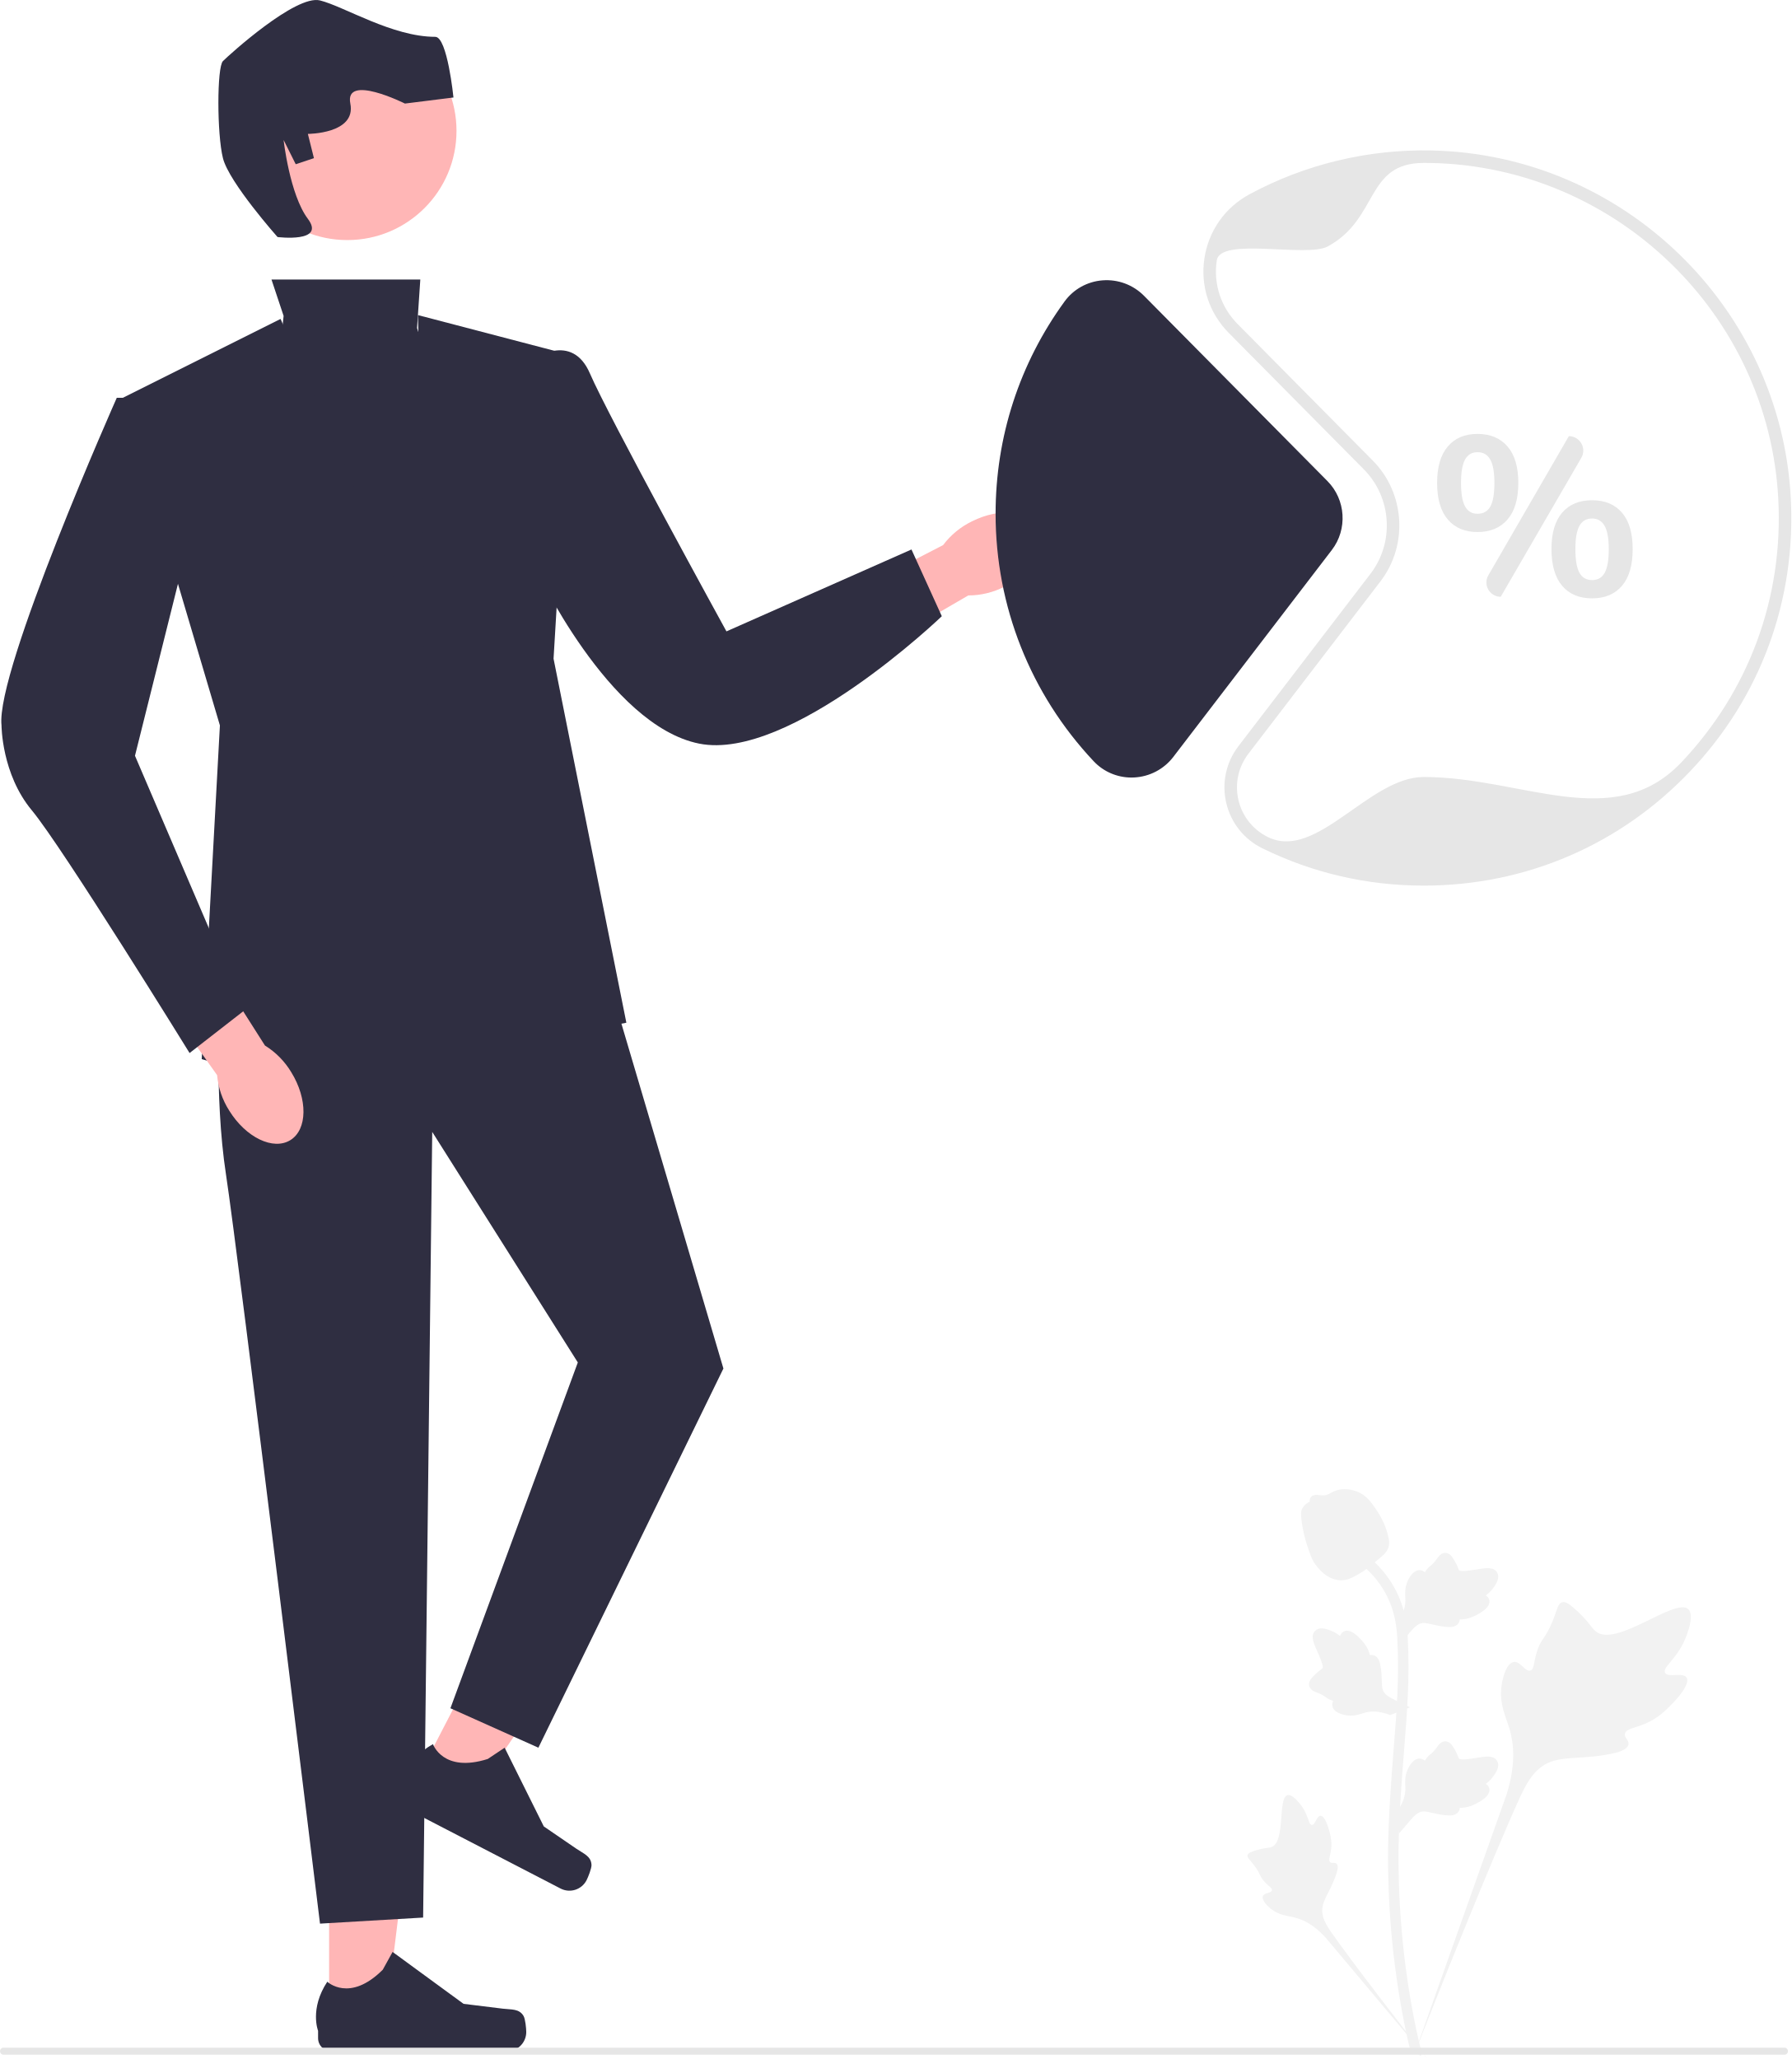
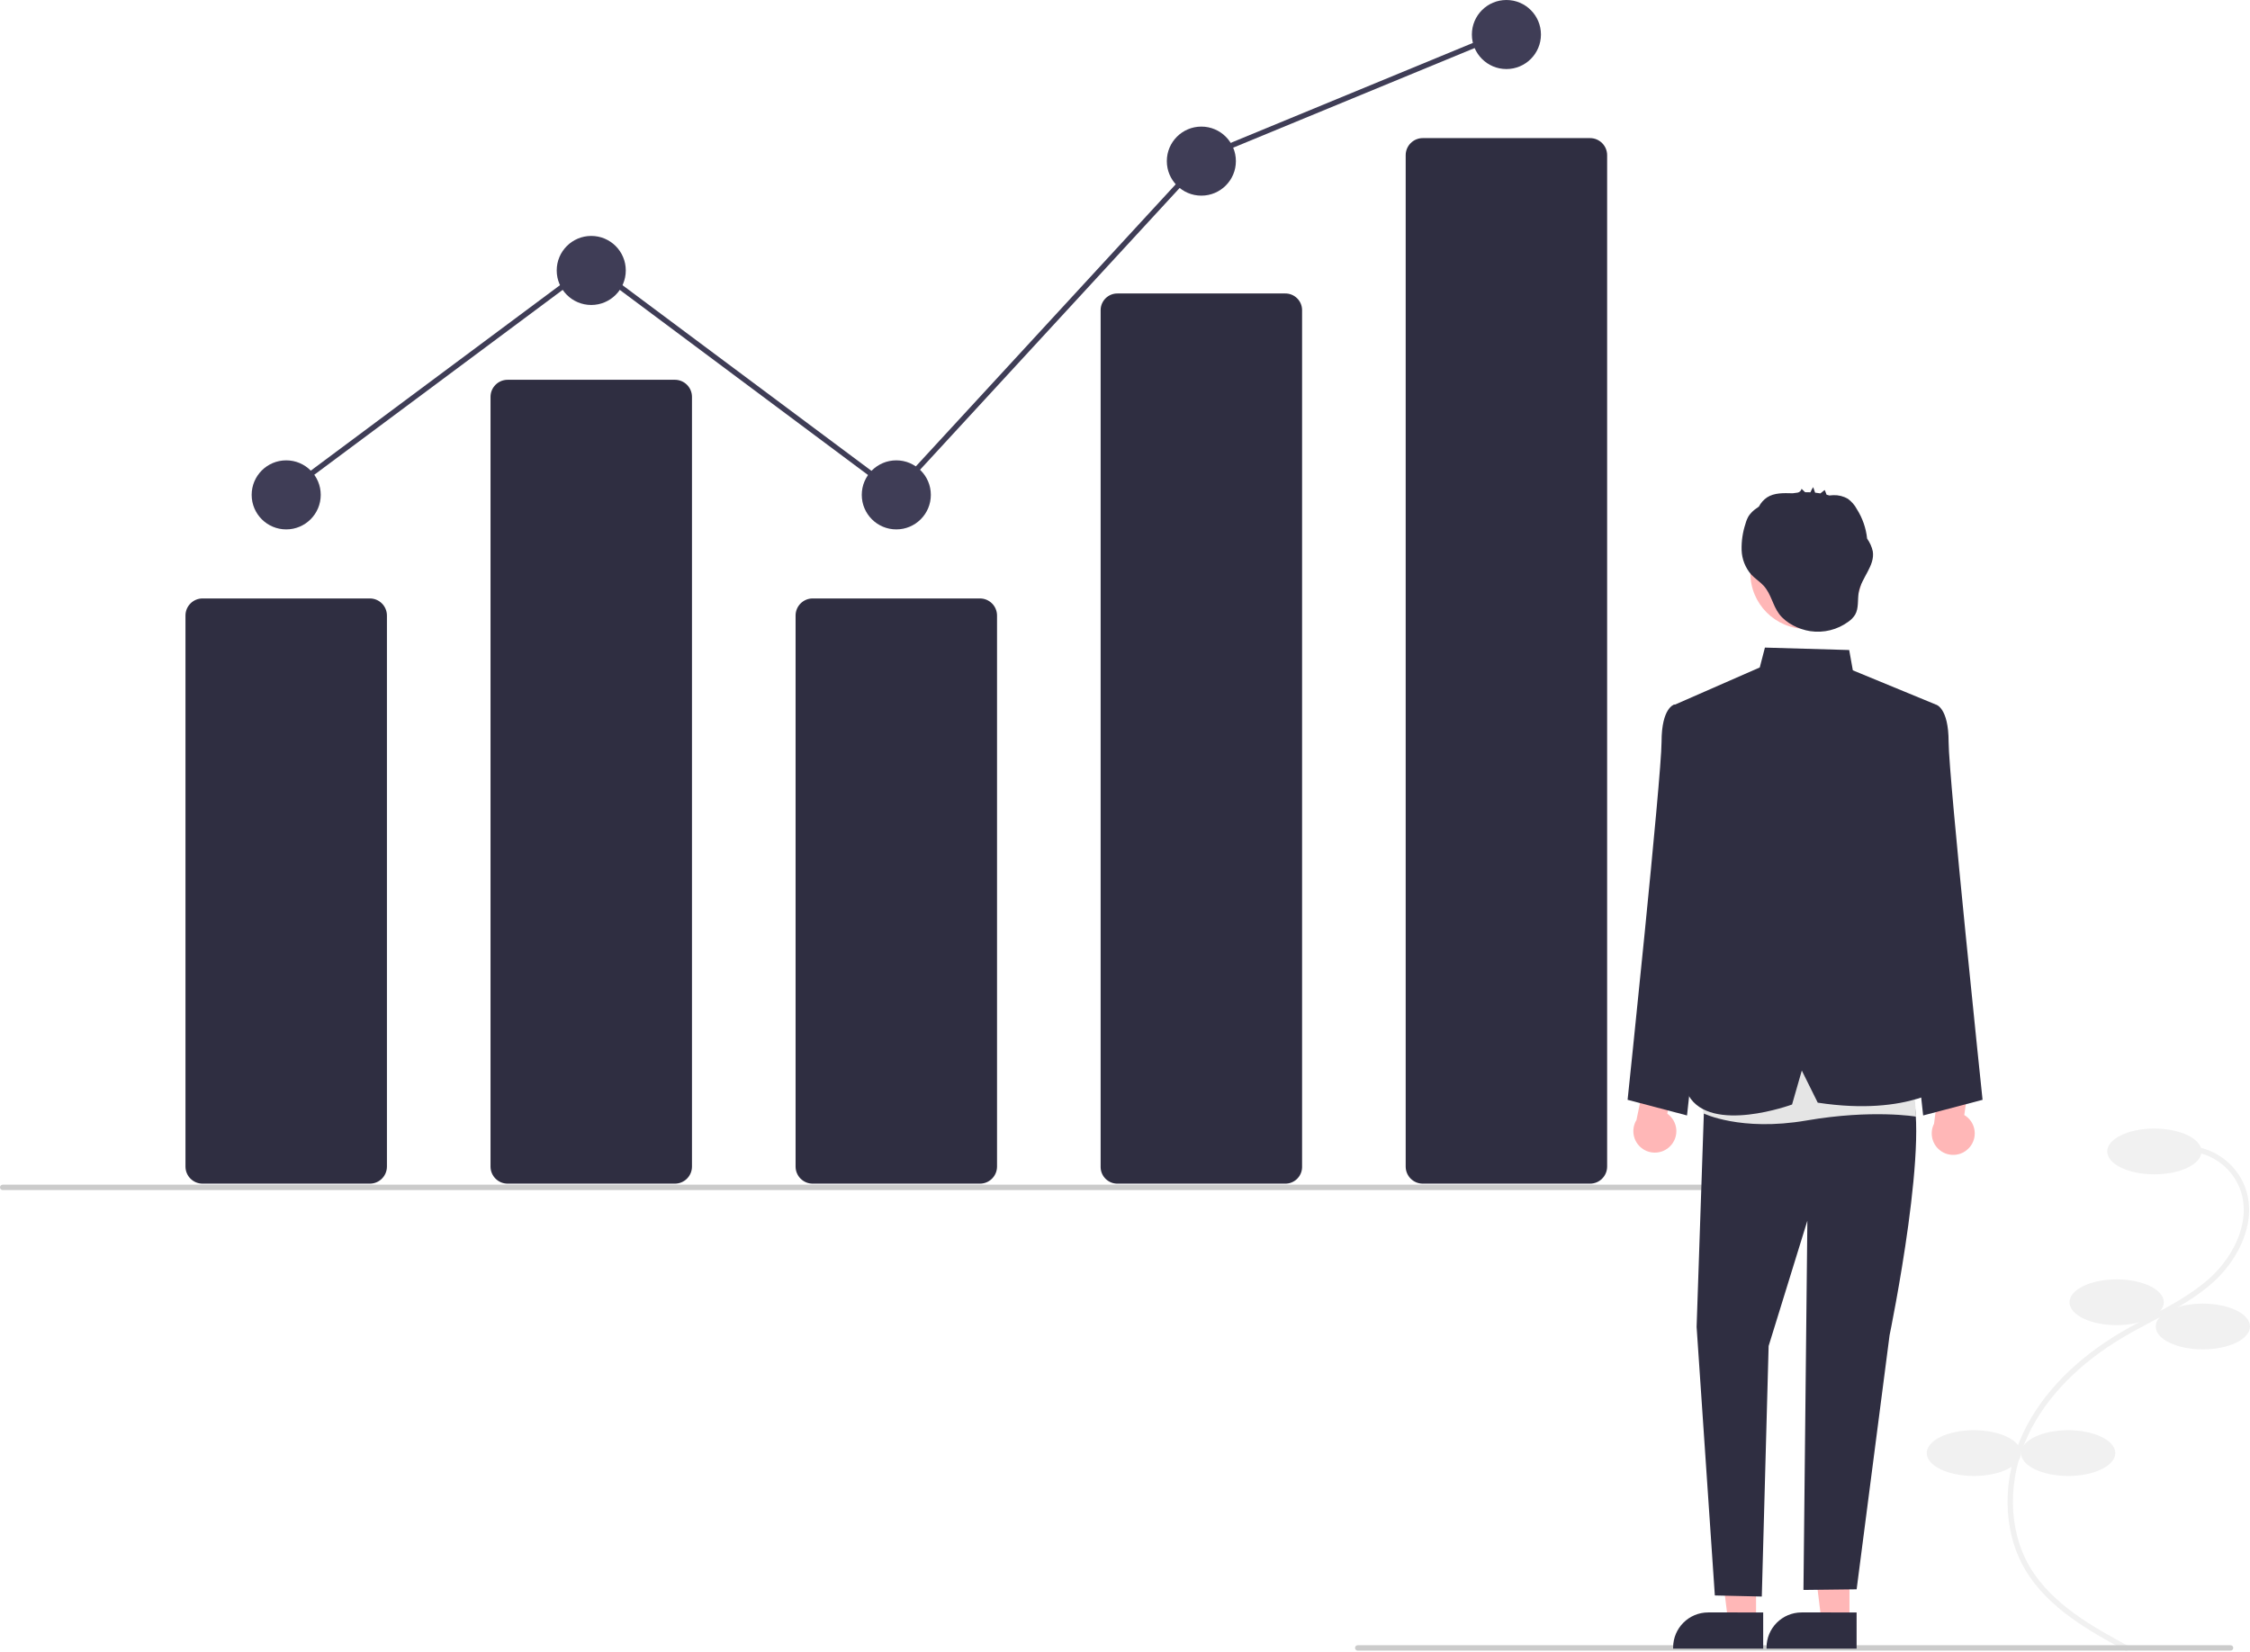
- <svg xmlns="http://www.w3.org/2000/svg" width="428.848" height="492.888" viewBox="0 0 428.848 492.888">
-   <g>
-     <path d="M403.784,401.622c-.844-1.424-4.497,.101-5.168-1.191-.669-1.287,2.724-3.249,4.663-7.73,.35-.808,2.553-5.9,.922-7.472-3.092-2.978-17.24,9.313-22.191,5.29-1.087-.883-1.846-2.645-5.134-5.506-1.308-1.138-2.099-1.652-2.865-1.461-1.086,.271-1.172,1.725-2.337,4.584-1.747,4.287-2.78,4.028-3.798,7.449-.756,2.539-.583,4.016-1.472,4.303-1.258,.407-2.416-2.286-4.011-2.045-1.627,.246-2.611,3.382-2.922,5.73-.583,4.406,1.035,7.313,1.932,10.371,.975,3.322,1.553,8.375-.698,15.528l-22.277,62.766c4.918-12.879,19.158-48.185,25.142-61.305,1.727-3.787,3.635-7.629,7.551-9.145,3.77-1.46,8.949-.588,15.55-2.179,.771-.186,2.911-.73,3.18-1.988,.223-1.04-1.036-1.621-.842-2.595,.259-1.307,2.734-1.323,5.775-2.831,2.144-1.063,3.48-2.328,4.629-3.415,.346-.328,5.495-5.262,4.371-7.157h-0Z" fill="#f2f2f2" />
-     <path d="M316.139,434.665c-.942,.004-1.248,2.236-2.076,2.193-.825-.043-.808-2.275-2.448-4.519-.296-.405-2.159-2.955-3.401-2.608-2.354,.658-.404,11.148-3.806,12.418-.747,.279-1.831,.143-4.184,.931-.936,.314-1.417,.554-1.544,.985-.18,.611,.508,1.073,1.575,2.47,1.6,2.094,1.175,2.527,2.56,4.013,1.028,1.104,1.803,1.445,1.687,1.964-.163,.735-1.819,.526-2.161,1.379-.349,.87,.907,2.257,1.969,3.087,1.994,1.558,3.888,1.602,5.647,2.044,1.912,.48,4.559,1.654,7.42,4.823l24.378,29.044c-4.902-6.13-18.122-23.306-22.835-30.029-1.361-1.941-2.696-3.985-2.31-6.345,.371-2.272,2.293-4.562,3.417-8.261,.131-.432,.481-1.639-.058-2.134-.446-.409-1.095,.041-1.517-.335-.567-.504,.14-1.724,.277-3.651,.097-1.359-.138-2.38-.341-3.258-.061-.265-.997-4.215-2.251-4.21v0Z" fill="#f2f2f2" />
-     <path d="M334.939,438.885l-.568-5.068,.259-.384c1.2-1.777,1.812-3.512,1.819-5.159,.001-.262-.011-.524-.023-.79-.049-1.057-.11-2.371,.575-3.903,.384-.854,1.463-2.831,3.086-2.587,.437,.061,.767,.262,1.018,.497,.037-.059,.075-.117,.115-.181,.505-.771,.905-1.101,1.291-1.419,.296-.245,.602-.497,1.082-1.094,.21-.262,.374-.492,.513-.685,.42-.585,.968-1.282,1.935-1.27,1.033,.049,1.574,.903,1.932,1.468,.64,1.008,.93,1.735,1.122,2.217,.07,.176,.149,.374,.19,.436,.333,.489,3.038,.032,4.057-.135,2.289-.382,4.27-.712,5.087,.732,.585,1.033,.151,2.398-1.33,4.168-.461,.551-.952,.969-1.388,1.297,.361,.215,.684,.546,.815,1.065h0c.308,1.228-.748,2.459-3.137,3.663-.593,.301-1.392,.702-2.512,.896-.527,.091-1.002,.113-1.408,.125-.009,.235-.064,.489-.207,.751-.42,.771-1.293,1.138-2.61,1.05-1.449-.076-2.642-.352-3.694-.595-.919-.21-1.711-.389-2.332-.347-1.153,.093-2.041,1.016-3.083,2.212l-2.603,3.042h-0Z" fill="#f2f2f2" />
-     <path d="M337.572,408.709l-4.758,1.835-.437-.153c-2.023-.71-3.857-.862-5.452-.451-.254,.065-.504,.143-.759,.223-1.01,.315-2.266,.708-3.922,.434-.924-.155-3.11-.697-3.285-2.329-.052-.438,.059-.809,.222-1.111-.066-.021-.133-.042-.204-.065-.874-.293-1.295-.597-1.7-.889-.312-.224-.633-.456-1.332-.769-.307-.137-.571-.237-.793-.322-.672-.258-1.486-.611-1.719-1.549-.215-1.011,.474-1.751,.93-2.241,.813-.875,1.442-1.34,1.86-1.648,.153-.112,.324-.239,.373-.294,.389-.446-.74-2.947-1.159-3.891-.95-2.118-1.772-3.95-.582-5.106,.851-.828,2.282-.754,4.369,.229,.65,.307,1.179,.675,1.607,1.013,.117-.404,.354-.8,.823-1.058h0c1.11-.61,2.569,.099,4.339,2.105,.442,.498,1.033,1.169,1.504,2.203,.221,.487,.363,.941,.478,1.331,.229-.051,.49-.063,.779,.009,.852,.21,1.429,.962,1.678,2.258,.294,1.421,.329,2.645,.362,3.724,.03,.942,.058,1.753,.255,2.344,.382,1.091,1.5,1.717,2.922,2.421l3.603,1.746-0,0Z" fill="#f2f2f2" />
-     <path d="M334.939,393.778l-.568-5.068,.259-.384c1.2-1.777,1.812-3.512,1.819-5.159,.001-.262-.011-.524-.023-.79-.049-1.057-.11-2.371,.575-3.903,.384-.854,1.463-2.831,3.086-2.587,.437,.061,.767,.262,1.018,.497,.037-.059,.075-.117,.115-.181,.505-.771,.905-1.101,1.291-1.419,.296-.245,.602-.497,1.082-1.094,.21-.262,.374-.492,.513-.685,.42-.585,.968-1.282,1.935-1.27,1.033,.049,1.574,.903,1.932,1.468,.64,1.008,.93,1.735,1.122,2.217,.07,.176,.149,.374,.19,.436,.333,.489,3.038,.032,4.057-.135,2.289-.382,4.27-.712,5.087,.732,.585,1.033,.151,2.398-1.33,4.168-.461,.551-.952,.969-1.388,1.297,.361,.215,.684,.546,.815,1.065h0c.308,1.228-.748,2.459-3.137,3.663-.593,.301-1.392,.702-2.512,.896-.527,.091-1.002,.113-1.408,.125-.009,.235-.064,.489-.207,.751-.42,.771-1.293,1.138-2.61,1.05-1.449-.076-2.642-.352-3.694-.595-.919-.21-1.711-.389-2.332-.347-1.153,.093-2.041,1.016-3.083,2.212l-2.603,3.042h-0Z" fill="#f2f2f2" />
-     <path d="M340.124,492.156l-1.062-.666-.257-1.226,.257,1.226-1.238,.142c-.02-.115-.087-.379-.188-.793-.554-2.266-2.244-9.162-3.654-20.023-.984-7.581-1.541-15.376-1.656-23.17-.115-7.807,.255-13.717,.551-18.467,.224-3.583,.496-6.994,.762-10.317,.71-8.878,1.379-17.265,.881-26.55-.11-2.073-.341-6.387-2.862-10.978-1.462-2.663-3.476-5.027-5.987-7.023l1.561-1.963c2.771,2.207,5,4.826,6.623,7.782,2.795,5.09,3.047,9.791,3.168,12.05,.507,9.449-.17,17.916-.887,26.88-.264,3.311-.536,6.708-.759,10.276-.294,4.706-.66,10.565-.546,18.271,.113,7.701,.663,15.4,1.634,22.886,1.392,10.724,3.058,17.517,3.605,19.749,.291,1.192,.352,1.441,.054,1.914v-0Z" fill="#f2f2f2" />
-     <path d="M321.075,378.292c-.103,0-.207-.002-.312-.01-2.134-.115-4.11-1.392-5.875-3.796-.827-1.131-1.251-2.42-2.095-4.992-.131-.396-.767-2.408-1.154-5.176-.253-1.808-.221-2.565,.137-3.233,.398-.744,1.041-1.263,1.766-1.613-.032-.24-.006-.487,.098-.739,.427-1.045,1.563-.908,2.177-.842,.311,.039,.699,.091,1.117,.069,.658-.032,1.012-.228,1.548-.521,.513-.281,1.15-.631,2.096-.825,1.865-.389,3.427,.14,3.942,.313,2.71,.903,4.046,3.01,5.593,5.45,.308,.489,1.367,2.271,2.065,4.713,.504,1.762,.433,2.545,.281,3.128-.308,1.197-1.036,1.882-2.885,3.394-1.931,1.583-2.9,2.376-3.732,2.858-1.937,1.118-3.153,1.821-4.768,1.821v0Z" fill="#f2f2f2" />
-   </g>
-   <g>
-     <path id="b-2949" d="M240.516,140.416c6.78-3.389,10.526-9.634,8.369-13.949-2.158-4.314-9.402-5.063-16.183-1.672-2.728,1.318-5.1,3.269-6.919,5.691l-28.544,14.723,7.194,13.248,27.376-15.92c3.03-.001,6.016-.729,8.707-2.121Z" fill="#ffb6b6" />
-     <g>
-       <polygon points="78.789 482.896 92.377 482.895 98.84 430.486 78.787 430.487 78.789 482.896" fill="#ffb6b6" />
-       <path d="M125.341,482.588h0c.423,.713,.646,3.012,.646,3.841h0c0,2.547-2.065,4.612-4.612,4.612h-42.079c-1.737,0-3.146-1.409-3.146-3.146v-1.752s-2.082-5.265,2.204-11.755c0,0,5.326,5.082,13.286-2.878l2.347-4.252,16.99,12.425,9.417,1.159c2.06,.254,3.887-.039,4.947,1.746h0Z" fill="#2f2e41" />
-     </g>
-     <g>
-       <polygon points="100.126 425.269 112.192 431.515 142.028 387.945 124.219 378.726 100.126 425.269" fill="#ffb6b6" />
-       <path d="M141.608,446.398h0c.048,.827-.811,2.972-1.192,3.708h0c-1.171,2.262-3.954,3.146-6.216,1.975l-37.368-19.346c-1.543-.799-2.146-2.697-1.347-4.24l.805-1.556s.572-5.633,7.362-9.426c0,0,2.394,6.962,13.121,3.553l4.039-2.697,9.375,18.845,7.83,5.359c1.713,1.172,3.47,1.752,3.59,3.824l0,0Z" fill="#2f2e41" />
-     </g>
-     <polygon points="64.991 66.908 100.624 66.908 99.846 78.527 123.083 152.594 127.44 201.973 83.871 209.234 63.539 117.739 67.895 75.622 64.991 66.908" fill="#2f2e41" />
-     <path d="M67.169,76.348l-37.76,18.88,23.237,78.425-4.357,79.877s59.545,18.88,56.64-34.855-2.905-62.449-2.905-62.449l-34.855-79.877Z" fill="#2f2e41" />
-     <path d="M127.44,86.131s9.44-6.878,13.797,3.288,32.677,61.723,32.677,61.723l44.295-19.606,7.262,15.975s-36.308,34.855-58.092,30.498c-21.785-4.357-39.212-42.117-39.212-42.117l-.726-49.762Z" fill="#2f2e41" />
-     <path d="M52.646,239.006s-1.452,23.237,1.452,42.117,22.511,179.36,22.511,179.36l24.689-1.452,2.178-188.074,34.855,55.188-30.498,82.782,21.058,9.44,44.295-90.769-30.498-103.114-8.714-26.142-65.354,7.262-15.975,33.403Z" fill="#2f2e41" />
-     <path d="M149.951,244.816s-39.212,11.618-47.926-88.591l-1.971-80.799,36.826,9.636-4.357,72.615,17.428,87.138Z" fill="#2f2e41" />
-     <circle cx="83.145" cy="31.327" r="26.142" fill="#ffb6b6" />
-     <path d="M66.443,56.742s-11.618-13.071-13.071-18.88-1.452-21.785,0-23.237S70.8-1.35,76.609,.102s17.324,8.714,27.594,8.714c2.905,0,4.357,14.523,4.357,14.523l-11.618,1.452s-14.523-7.262-13.071,0-10.166,7.262-10.166,7.262l1.452,5.809-4.357,1.452-2.905-5.809s1.452,13.071,5.809,18.88-7.262,4.357-7.262,4.357Z" fill="#2f2e41" />
-     <path id="c-2950" d="M54.868,265.848c3.986,6.447,10.543,9.616,14.645,7.079,4.103-2.537,4.196-9.819,.209-16.268-1.558-2.598-3.715-4.785-6.291-6.378l-17.232-27.103-12.546,8.358,18.32,25.832c.274,3.018,1.267,5.926,2.896,8.481Z" fill="#ffb6b6" />
-     <path d="M35.219,95.228h-7.262S-1.089,160.582,.363,173.653c0,0,0,11.618,7.262,20.332,7.262,8.714,37.76,58.092,37.76,58.092l13.071-10.166-26.142-60.997,15.975-63.902-13.071-21.785Z" fill="#2f2e41" />
-   </g>
-   <path d="M428.04,491.016h0c0,.464-.376,.84-.84,.84H.84c-.464,0-.84-.376-.84-.84H0c0-.464,.376-.84,.84-.84H427.2c.464,0,.84,.376,.84,.84Z" fill="#e6e6e6" />
-   <path d="M270.88,186.13c-3.43,0-6.699-1.401-9.051-3.901-15.143-16.098-23.482-37.132-23.482-59.229,0-18.414,5.712-35.994,16.52-50.84,2.136-2.933,5.45-4.774,9.093-5.05,3.7-.285,7.32,1.07,9.929,3.706l43.912,44.355c4.395,4.439,4.844,11.526,1.045,16.484l-37.948,49.532c-2.255,2.943-5.673,4.739-9.379,4.926-.213,.011-.426,.016-.638,.016Z" fill="#2f2e41" />
-   <path d="M340.847,212c-13.54,0-26.531-3.001-38.614-8.919-4.389-2.149-7.548-6.111-8.666-10.871-1.118-4.76-.055-9.714,2.918-13.593l31.623-41.277c5.753-7.509,5.072-18.241-1.583-24.964l-32.372-32.698c-4.679-4.727-6.801-11.209-5.821-17.785,.985-6.61,4.932-12.225,10.828-15.404,13.293-7.167,28.357-10.795,43.564-10.469,45.829,.956,83.604,37.523,85.999,83.249,1.279,24.429-7.256,47.619-24.034,65.297-16.789,17.691-39.461,27.435-63.842,27.435Zm.032-173c-14.083,0-10.713,13.358-23.032,20-5.056,2.726-25.703-2.332-26.548,3.334-.839,5.632,.978,11.184,4.986,15.232l32.372,32.698c7.704,7.783,8.492,20.207,1.833,28.899l-31.624,41.277c-2.424,3.163-3.291,7.202-2.379,11.083,.912,3.88,3.487,7.11,7.065,8.863,11.669,5.715,24.217-14.388,37.295-14.388,23.549,0,45.449,13.589,61.666-3.499,16.206-17.077,24.45-39.478,23.214-63.076-2.313-44.164-38.8-79.483-83.065-80.407-.594-.012-1.189-.019-1.782-.019Z" fill="#e6e6e6" />
-   <path fill="#e6e6e6" d="M346.614,124.363c-1.71-1.998-2.565-4.922-2.565-8.775,0-3.815,.855-6.723,2.565-8.721,1.709-1.998,4.077-2.997,7.101-2.997,3.06,0,5.454,.999,7.182,2.997,1.728,1.998,2.592,4.906,2.592,8.721,0,3.853-.864,6.777-2.592,8.775s-4.123,2.997-7.182,2.997c-3.024,0-5.392-.999-7.101-2.997Zm10.179-3.105c.648-1.152,.972-3.042,.972-5.67,0-2.556-.333-4.418-.999-5.589-.666-1.169-1.683-1.755-3.051-1.755-1.332,0-2.322,.585-2.97,1.755-.648,1.17-.972,3.033-.972,5.589,0,2.592,.324,4.474,.972,5.643,.648,1.17,1.638,1.755,2.97,1.755,1.404,0,2.43-.575,3.078-1.728Zm-.481,16.459l19.273-33.307h0c2.661,0,4.321,2.883,2.986,5.185l-19.294,33.264h0c-2.638,0-4.286-2.858-2.965-5.141Zm17.68,2.522c-1.71-1.998-2.565-4.941-2.565-8.829,0-3.815,.855-6.713,2.565-8.694,1.709-1.979,4.095-2.97,7.155-2.97,3.059,0,5.445,.99,7.155,2.97,1.709,1.98,2.565,4.896,2.565,8.748,0,3.853-.855,6.777-2.565,8.775-1.71,1.998-4.096,2.997-7.155,2.997-3.061,0-5.446-.999-7.155-2.997Zm10.179-3.132c.648-1.169,.972-3.051,.972-5.643,0-2.556-.334-4.418-.999-5.589-.667-1.169-1.666-1.755-2.997-1.755-1.369,0-2.376,.585-3.024,1.755-.648,1.17-.972,3.033-.972,5.589,0,2.592,.324,4.474,.972,5.643,.648,1.17,1.655,1.755,3.024,1.755,1.368,0,2.376-.584,3.024-1.755Z" />
+ <svg xmlns="http://www.w3.org/2000/svg" data-name="Layer 1" width="835.213" height="613.098" viewBox="0 0 835.213 613.098">
+   <path d="M970.8,754.84l.951-1.759c-12.753-6.897-28.626-15.481-36.916-29.567-8.172-13.886-8.356-32.743-.479-49.211,6.704-14.016,19.018-26.572,35.611-36.313,3.273-1.921,6.709-3.742,10.031-5.503,8.031-4.256,16.336-8.658,23.184-14.903,9.432-8.601,16.568-23.035,11.249-35.891a23.856,23.856,0,0,0-20.677-14.467l-.113,1.997a21.861,21.861,0,0,1,18.948,13.248c4.943,11.947-1.839,25.505-10.754,33.636-6.661,6.074-14.852,10.415-22.773,14.613-3.342,1.771-6.797,3.603-10.108,5.546-16.938,9.943-29.526,22.798-36.403,37.174-8.16,17.061-7.946,36.637.559,51.089C941.685,739.095,957.828,747.826,970.8,754.84Z" transform="translate(-181.3664 -141.7423)" fill="#f1f1f1" />
+   <ellipse cx="799.713" cy="427.525" rx="17.5" ry="8.5" fill="#f1f1f1" />
+   <ellipse cx="785.713" cy="483.525" rx="17.5" ry="8.5" fill="#f1f1f1" />
+   <ellipse cx="817.713" cy="492.525" rx="17.5" ry="8.5" fill="#f1f1f1" />
+   <ellipse cx="767.713" cy="539.525" rx="17.5" ry="8.5" fill="#f1f1f1" />
+   <ellipse cx="732.713" cy="539.525" rx="17.5" ry="8.5" fill="#f1f1f1" />
+   <path d="M318.653,581.226H256.558a6.349,6.349,0,0,1-6.342-6.342V370.286a6.349,6.349,0,0,1,6.342-6.342h62.095a6.349,6.349,0,0,1,6.342,6.342V574.884A6.349,6.349,0,0,1,318.653,581.226Z" transform="translate(-181.3664 -141.7423)" fill="#2f2e41" />
+   <path d="M431.89,581.226H369.795a6.349,6.349,0,0,1-6.342-6.342V289.097a6.349,6.349,0,0,1,6.342-6.342h62.095a6.349,6.349,0,0,1,6.342,6.342V574.884A6.349,6.349,0,0,1,431.89,581.226Z" transform="translate(-181.3664 -141.7423)" fill="#2f2e41" />
+   <path d="M545.128,581.226H483.033a6.349,6.349,0,0,1-6.342-6.342V370.286a6.349,6.349,0,0,1,6.342-6.342h62.095a6.349,6.349,0,0,1,6.342,6.342V574.884A6.349,6.349,0,0,1,545.128,581.226Z" transform="translate(-181.3664 -141.7423)" fill="#2f2e41" />
+   <path d="M658.365,581.226H596.27a6.211,6.211,0,0,1-6.342-6.055V256.761a6.211,6.211,0,0,1,6.342-6.055h62.095a6.211,6.211,0,0,1,6.342,6.055V575.171A6.211,6.211,0,0,1,658.365,581.226Z" transform="translate(-181.3664 -141.7423)" fill="#2f2e41" />
+   <path d="M771.603,581.226H709.508a6.349,6.349,0,0,1-6.342-6.342V199.362a6.349,6.349,0,0,1,6.342-6.342h62.095a6.349,6.349,0,0,1,6.342,6.342V574.884A6.349,6.349,0,0,1,771.603,581.226Z" transform="translate(-181.3664 -141.7423)" fill="#2f2e41" />
+   <circle cx="106.239" cy="183.744" r="12.819" fill="#3f3d56" />
+   <circle cx="219.476" cy="100.418" r="12.819" fill="#3f3d56" />
+   <circle cx="332.714" cy="183.744" r="12.819" fill="#3f3d56" />
+   <circle cx="445.951" cy="59.824" r="12.819" fill="#3f3d56" />
+   <circle cx="559.189" cy="12.819" r="12.819" fill="#3f3d56" />
+   <path d="M844.366,583.607h-662a1,1,0,1,1,0-2h662a1,1,0,0,1,0,2Z" transform="translate(-181.3664 -141.7423)" fill="#cbcbcb" />
+   <path d="M1009.366,754.607h-324a1,1,0,0,1,0-2h324a1,1,0,0,1,0,2Z" transform="translate(-181.3664 -141.7423)" fill="#cbcbcb" />
+   <path d="M801.302,567.353a7.93,7.93,0,0,0-1.034-12.116l3.932-17.69-10.167-5.011-5.201,25.059a7.973,7.973,0,0,0,12.471,9.757Z" transform="translate(-181.3664 -141.7423)" fill="#ffb7b7" />
+   <path d="M912.485,567.741a7.93,7.93,0,0,0-1.969-11.999l2.551-17.941-10.524-4.21-3.247,25.386a7.973,7.973,0,0,0,13.189,8.763Z" transform="translate(-181.3664 -141.7423)" fill="#ffb7b7" />
+   <polygon points="651.862 602.078 641.494 602.077 636.562 562.087 651.864 562.088 651.862 602.078" fill="#ffb7b7" />
+   <path d="M835.873,753.87l-33.43-.001v-.423a13.013,13.013,0,0,1,13.012-13.012h.001l20.418.001Z" transform="translate(-181.3664 -141.7423)" fill="#2f2e41" />
+   <polygon points="686.535 602.078 676.167 602.077 671.235 562.087 686.537 562.088 686.535 602.078" fill="#ffb7b7" />
+   <path d="M870.546,753.87l-33.43-.001v-.423a13.013,13.013,0,0,1,13.012-13.012h.001l20.418.001Z" transform="translate(-181.3664 -141.7423)" fill="#2f2e41" />
+   <path d="M888.777,407.372l11.18-4.034s4.745,1.008,4.745,13.876,12.602,132.882,12.602,132.882l-22.054,5.807L882.784,442.04Z" transform="translate(-181.3664 -141.7423)" fill="#2f2e41" />
+   <path d="M814.07,407.372l-11.18-4.034s-4.745,1.008-4.745,13.876-12.602,132.882-12.602,132.882l22.054,5.807L820.063,442.04Z" transform="translate(-181.3664 -141.7423)" fill="#2f2e41" />
+   <path d="M814.214,544.249,811.158,634.401l6.766,99.724,17.432.403,2.537-93.025,14.377-46.512-1.45,137.092,19.739-.236,12.226-94.318s16.145-78.057,7.192-93.279l-41.232-13.711Z" transform="translate(-181.3664 -141.7423)" fill="#2f2e41" />
+   <path d="M814.55,533.386l-.995,21.687s13.911,6.923,38.364,2.706,40.706-1.437,40.706-1.437l-1.877-27.646Z" transform="translate(-181.3664 -141.7423)" fill="#e5e5e5" />
+   <path d="M802.446,403.658l32.154-14.09,1.918-7.38,31.28.906,1.352,7.539,30.808,12.704L886.383,450.535l1.392,33.202,16.926,60.512s-14.277,12.125-48.577,6.908L850.206,539.232l-3.62,12.612s-30.077,11.064-38.413-3.339L814.214,444.459Z" transform="translate(-181.3664 -141.7423)" fill="#2f2e41" />
+   <circle cx="670.507" cy="212.744" r="20.771" fill="#ffb7b7" />
+   <path d="M876.553,346.437a12.65,12.65,0,0,0-2.099-4.69,25.34,25.34,0,0,0-3.783-10.913,11.45,11.45,0,0,0-3.389-3.912,10.004,10.004,0,0,0-5.332-1.329c-.339-.006-.947.097-1.496.122-.351-.109-.705-.206-1.06-.297-.207-.461-.618-1.804-.732-1.713l-1.547,1.229c-.654-.114-1.312-.202-1.972-.272q-.36-1.028-.721-2.056a14.089,14.089,0,0,0-1.022,1.921q-.985-.048-1.972-.034l-1.315-1.263a1.855,1.855,0,0,1-1.451,1.421c-.605.062-1.208.143-1.808.24-.049-0-.098,0-.146-.001-3.239-.081-6.723-.226-9.431,1.552a9.293,9.293,0,0,0-3.002,3.408c-.332.225-.664.449-.986.688a10.78,10.78,0,0,0-2.778,2.754,11.677,11.677,0,0,0-1.229,2.978,28.551,28.551,0,0,0-1.415,9.754,14.476,14.476,0,0,0,3.558,9.034c1.389,1.492,3.155,2.594,4.545,4.085,2.864,3.069,3.401,7.35,5.85,10.597,2.591,3.435,7.319,5.695,11.472,6.343a19.163,19.163,0,0,0,14.275-3.56,8.832,8.832,0,0,0,2.431-2.548c1.441-2.493.83-5.627,1.366-8.456C872.367,356.214,877.428,351.763,876.553,346.437Z" transform="translate(-181.3664 -141.7423)" fill="#2f2e41" />
+   <polygon points="105.555 184.546 104.361 182.942 219.477 97.239 332.348 181.429 446.764 57.205 446.969 57.121 558.009 11.292 558.772 13.141 447.936 58.885 332.597 184.11 219.476 99.733 105.555 184.546" fill="#3f3d56" />
</svg>
